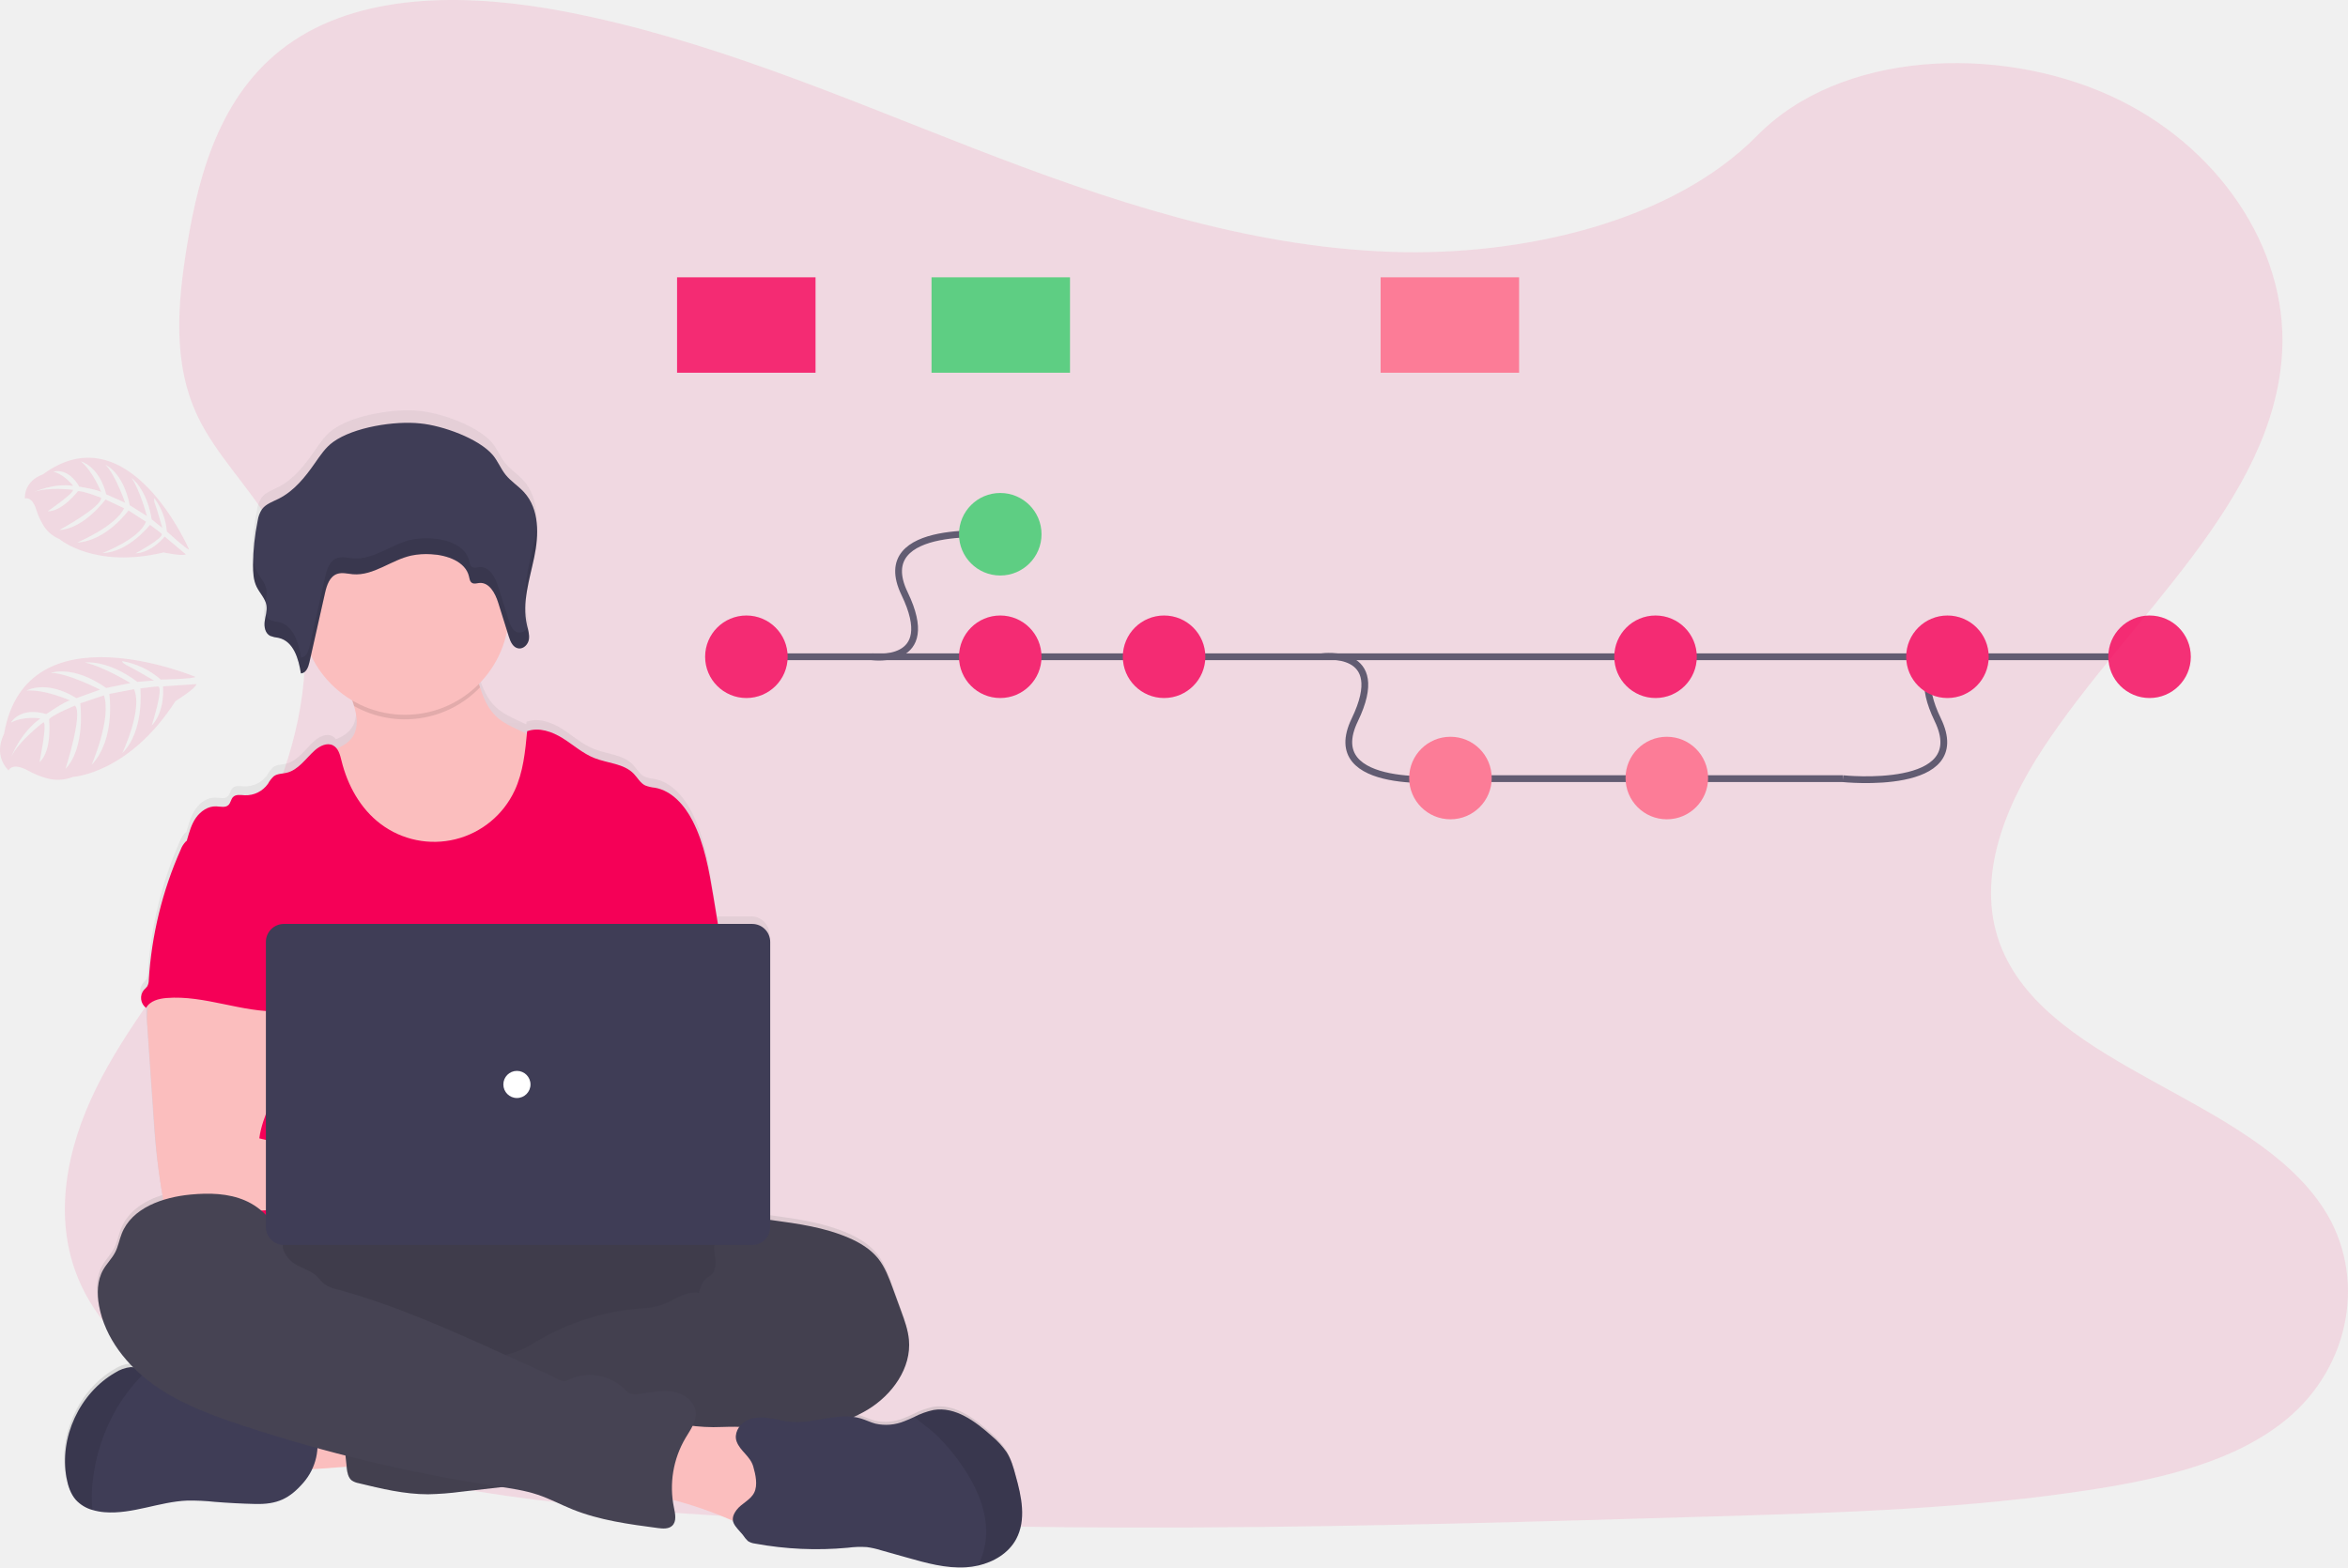
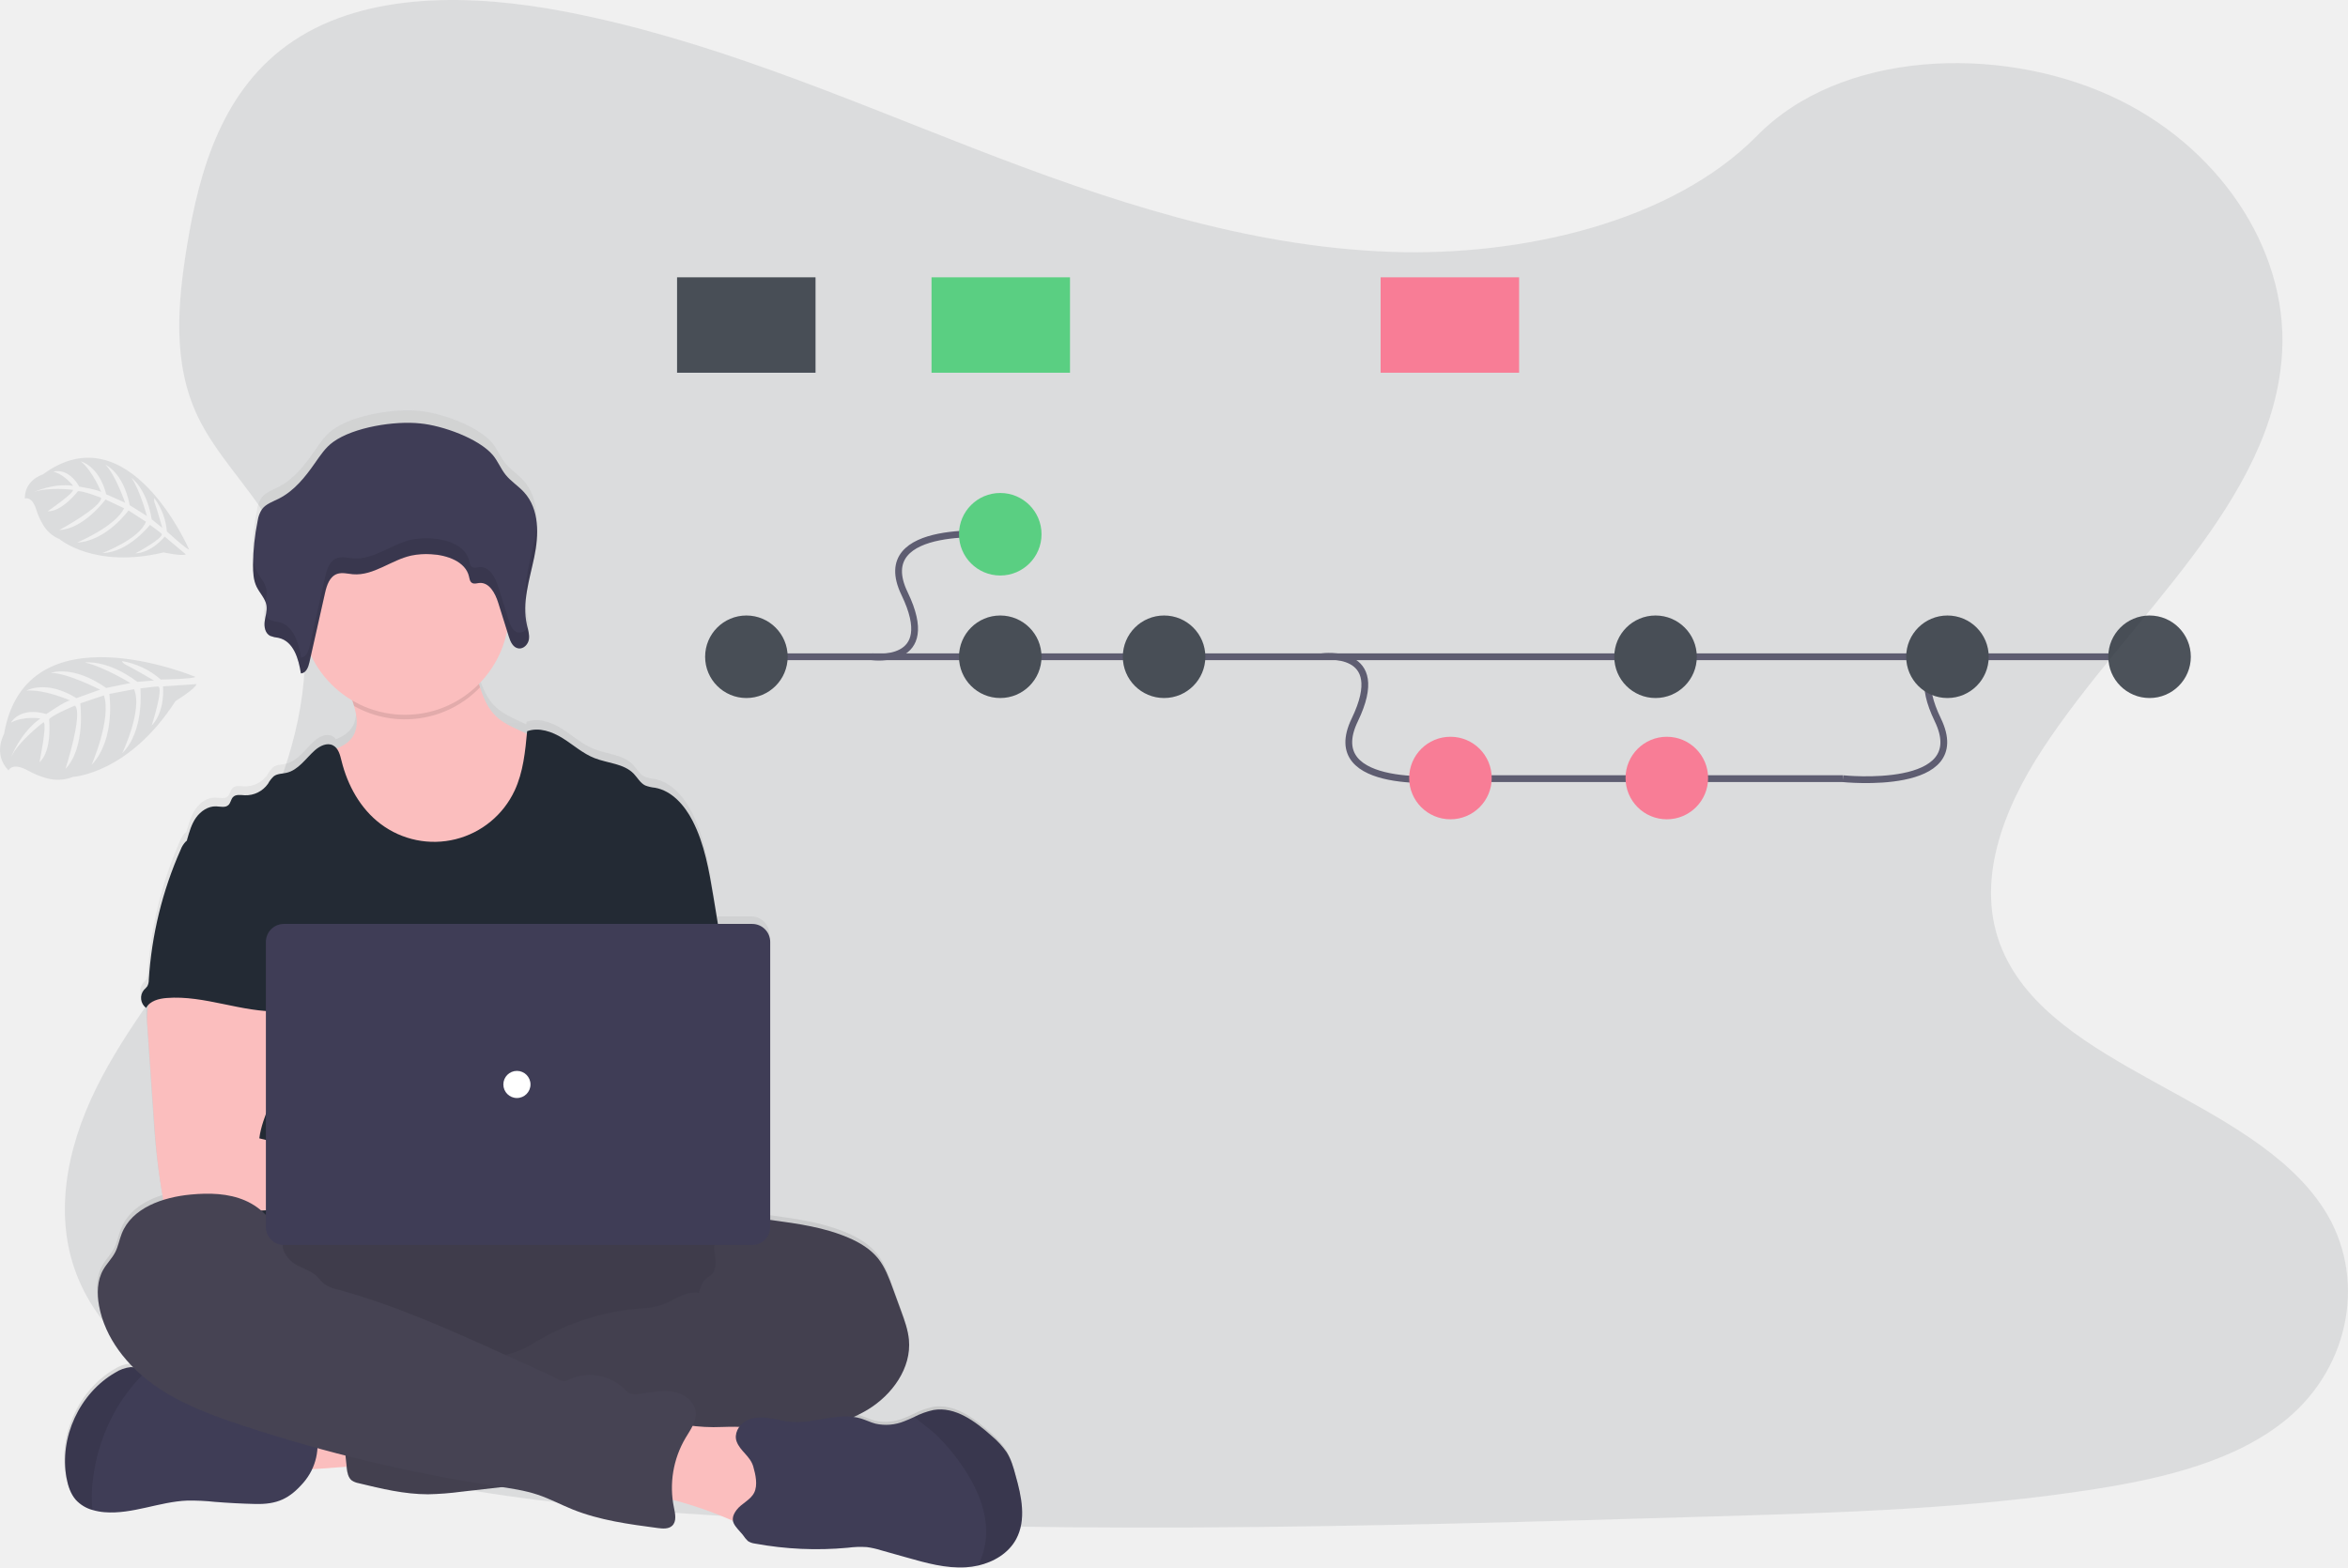
<svg xmlns="http://www.w3.org/2000/svg" id="b543c902-2711-464d-9f40-b15eb324e31e" data-name="Layer 1" width="1038.23" height="693.31" viewBox="0 0 1038.23 693.31">
  <defs>
    <linearGradient id="be976a09-f639-4984-bf14-ee296c482822" x1="320.96" y1="796.01" x2="320.96" y2="284.81" gradientUnits="userSpaceOnUse">
      <stop offset="0" stop-color="gray" stop-opacity="0.25" />
      <stop offset="0.54" stop-color="gray" stop-opacity="0.12" />
      <stop offset="1" stop-color="gray" stop-opacity="0.1" />
    </linearGradient>
  </defs>
-   <path d="M696.13,214.75c-64.72-2.25-126.36-23.14-185.23-46s-117.16-48.19-180.33-60.3c-40.63-7.79-87.09-8.89-119.83,12.89-31.5,21-41.68,57.15-47.16,90.72-4.11,25.27-6.54,51.85,4.75,75.5,7.83,16.42,21.74,30.22,31.36,45.95,33.46,54.72,9.81,122.2-26.46,175.63-17,25.06-36.74,49-49.87,75.66s-19.2,57.25-7.72,84.47c11.39,27,38.52,47.24,67.9,61.49,59.69,28.94,130,37.23,198.62,41.92,151.82,10.39,304.46,5.89,456.68,1.39,56.34-1.67,112.92-3.36,168.34-12.07,30.78-4.84,62.56-12.52,84.9-31,28.36-23.53,35.39-63.38,16.39-92.88-31.88-49.49-120-61.79-142.31-114.9-12.27-29.23.33-61.8,18.15-88.91,38.24-58.17,102.33-109.19,105.71-175.68,2.32-45.66-28.49-91.39-76.13-113-49.94-22.65-119.18-19.8-156,17.69C819.93,201.88,753.27,216.73,696.13,214.75Z" transform="translate(-80.89 -103.35)" fill="#f50057" opacity="0.1" />
+   <path d="M696.13,214.75c-64.72-2.25-126.36-23.14-185.23-46s-117.16-48.19-180.33-60.3c-40.63-7.79-87.09-8.89-119.83,12.89-31.5,21-41.68,57.15-47.16,90.72-4.11,25.27-6.54,51.85,4.75,75.5,7.83,16.42,21.74,30.22,31.36,45.95,33.46,54.72,9.81,122.2-26.46,175.63-17,25.06-36.74,49-49.87,75.66s-19.2,57.25-7.72,84.47c11.39,27,38.52,47.24,67.9,61.49,59.69,28.94,130,37.23,198.62,41.92,151.82,10.39,304.46,5.89,456.68,1.39,56.34-1.67,112.92-3.36,168.34-12.07,30.78-4.84,62.56-12.52,84.9-31,28.36-23.53,35.39-63.38,16.39-92.88-31.88-49.49-120-61.79-142.31-114.9-12.27-29.23.33-61.8,18.15-88.91,38.24-58.17,102.33-109.19,105.71-175.68,2.32-45.66-28.49-91.39-76.13-113-49.94-22.65-119.18-19.8-156,17.69C819.93,201.88,753.27,216.73,696.13,214.75Z" transform="translate(-80.89 -103.35)" fill="#232a34" opacity="0.1" />
  <path d="M529.62,754.84c-1-3.62-2-7.28-4-10.43a36.53,36.53,0,0,0-6.55-7.17c-7.25-6.58-16.15-13.26-25.76-11.6a34.39,34.39,0,0,0-8.54,3.12c-1.4.65-2.81,1.3-4.25,1.85a21.17,21.17,0,0,1-12.82,1.12c-2.2-.59-4.25-1.65-6.42-2.31a20.35,20.35,0,0,0-3.15-.68,53.64,53.64,0,0,0,6.09-3.21C475,718.93,483.6,707,482.4,694.24c-.41-4.29-1.88-8.4-3.34-12.45l-3.84-10.62c-1.66-4.6-3.38-9.29-6.41-13.11-3.37-4.26-8.17-7.15-13.13-9.3-10.65-4.63-22.29-6.26-33.78-7.84l-.8-.11V516.68a8,8,0,0,0-8-8H398q-1-6.12-2-12.22c-1.9-11.61-3.87-23.43-9.22-33.88-3.5-6.84-9.07-13.37-16.58-14.71a16.08,16.08,0,0,1-4.31-1c-2.2-1.08-3.4-3.48-5.09-5.25-4.36-4.57-11.45-4.64-17.29-7-5.16-2.05-9.38-5.91-14.08-8.88s-10.54-5.08-15.74-3.15c0,.38-.07.76-.11,1.13l-3.34-1.54c-3.6-1.67-7.27-3.38-10.16-6.12-3.71-3.5-5.69-8.14-7.23-13.07-.16-.51-.31-1-.47-1.55a46.43,46.43,0,0,0,12.44-23.75l.81,2.63a17.45,17.45,0,0,0,.64,1.74,6.86,6.86,0,0,0,2,2.83,3.55,3.55,0,0,0,.84.49,3.5,3.5,0,0,0,.86.22,3.2,3.2,0,0,0,1.24-.09,4.73,4.73,0,0,0,3-2.78,6,6,0,0,0,.35-1.22,6.31,6.31,0,0,0,.07-.76c0-.08,0-.16,0-.24s0-.35,0-.52,0-.18,0-.28,0-.33-.05-.5l0-.26c0-.2-.06-.4-.1-.59s0-.11,0-.16c-.05-.25-.11-.51-.16-.76,0-.06,0-.13,0-.19s-.09-.41-.14-.62-.07-.27-.1-.41l0-.06h0c-.1-.4-.19-.79-.28-1.19a34.38,34.38,0,0,1-.55-10.56,113.08,113.08,0,0,1,2.86-15.35l.21-.91c.08-.35.16-.7.23-1.06.16-.72.32-1.44.47-2.17v0l.36-1.84.27-1.64,0-.21A47.41,47.41,0,0,0,318,330h0c-.46-5.23-2.08-10.18-5.63-14.12-2.51-2.79-5.82-4.85-8.15-7.78-2.18-2.74-3.41-6.12-5.67-8.81-6.24-7.45-22.26-13.19-32.09-14.19-11.26-1.14-29.45,1.74-38.53,8.39-3.36,2.45-5.66,6-8,9.36-4.3,6.25-9.18,12.49-16.07,16-2.6,1.32-5.58,2.32-7.31,4.62a12.49,12.49,0,0,0-1.95,5.18,102.71,102.71,0,0,0-2.06,19.78h0c0,.83,0,1.66,0,2.5a18.23,18.23,0,0,0,1.56,7.23c.16.34.34.67.53,1l.12.21a39.78,39.78,0,0,1,3.2,5.45,7.22,7.22,0,0,1,.49,1.66,12.24,12.24,0,0,1-.28,4.38h0c0,.22-.09.44-.13.66l-.09.43c0,.15,0,.3-.08.44-.08.43-.15.86-.21,1.28h0a9,9,0,0,0,.22,3.46,4.55,4.55,0,0,0,2.22,3,6.5,6.5,0,0,0,1.8.56c.63.11,1.27.18,1.89.32a9.33,9.33,0,0,1,2.29.85A9.22,9.22,0,0,1,208,383.1a11,11,0,0,1,.83.84,14,14,0,0,1,1.42,1.94q.32.53.6,1.08a24.67,24.67,0,0,1,1.71,4.52c.26.93.48,1.87.67,2.81.09.42.17.84.24,1.25s.14.83.2,1.24h0a2.91,2.91,0,0,0,.8-.16c1.47-.53,2.29-2.24,2.75-3.9.08-.28.15-.55.21-.82.23-1,.47-2.1.7-3.15a46.37,46.37,0,0,0,18.25,20.1c.28.83.55,1.65.79,2.49,1.31,4.53,1.94,9.27-.33,13.23-1.62,2.81-4.34,4.54-7.38,5.74a4.88,4.88,0,0,0-1.65-1.4c-2.63-1.32-5.79.28-8,2.25-4,3.62-7.26,8.81-12.52,10-1.9.44-4,.35-5.58,1.51a13,13,0,0,0-2.59,3.4,11.92,11.92,0,0,1-10.23,5.1c-1.83-.09-4-.51-5.25.83-.93,1-1,2.58-2,3.53-1.34,1.32-3.54.68-5.41.6-3.56-.15-6.87,2.15-8.9,5.1s-3,6.48-4,10l0,.06a7.15,7.15,0,0,0-.73.61,10.55,10.55,0,0,0-2.21,3.58,170.87,170.87,0,0,0-14.1,58.18,6,6,0,0,1-.64,2.82,13.87,13.87,0,0,1-1.47,1.6,5.61,5.61,0,0,0,.93,8,6.3,6.3,0,0,1,1.07-1.42c-.11.46-.21.91-.28,1.32a35.49,35.49,0,0,0-.11,8.8q1.42,20.84,2.87,41.65c.27,3.93.54,7.85.9,11.77q1.05,11.38,3,22.67c.06.34.13.69.22,1-8.15,2.59-15.4,7.27-18.45,15.08-1.06,2.7-1.54,5.64-2.84,8.23-1.43,2.84-3.78,5.11-5.34,7.89-2.69,4.78-2.81,10.64-1.83,16,1.89,10.45,7.54,19.79,15,27.39-.33,0-.67,0-1,0a15.64,15.64,0,0,0-6.83,2.45c-15.78,9.22-24.8,29-21.51,47.06.65,3.53,1.78,7.11,4.14,9.8a15.51,15.51,0,0,0,7.28,4.46,25.29,25.29,0,0,0,5.37,1c12.3,1,24.21-4.7,36.54-5.18a98,98,0,0,1,12.23.57q8.91.74,17.85.94c9.69.23,15.14-2.35,21.32-9.59a26.1,26.1,0,0,0,3.77-5.94c5.26-.3,11.07-.76,15.27-1.1l.06.58c.23,2,.58,4.3,2.18,5.56a7.61,7.61,0,0,0,3,1.23c10.1,2.48,20.32,5,30.72,5a129.71,129.71,0,0,0,14.59-1.12l18.27-2.11a91,91,0,0,1,15.7,3.42c5.28,1.79,10.21,4.45,15.37,6.56,12,4.86,24.9,6.6,37.68,8.3,2.18.29,4.68.49,6.29-1,2.08-2,1.39-5.34.8-8.14-.24-1.15-.42-2.3-.56-3.46a175.25,175.25,0,0,1,25.24,8.76l1.43.63c.42,2.18,2.43,3.92,4.36,6.27a16,16,0,0,0,2.21,2.74,7.37,7.37,0,0,0,3.17,1.14,147.82,147.82,0,0,0,40.93,1.85,41.86,41.86,0,0,1,8.44-.29,36.58,36.58,0,0,1,6.1,1.37l11.57,3.32c8.53,2.44,17.26,4.91,26.11,4.36a33.4,33.4,0,0,0,5.33-.77c7-1.62,13.52-5.53,16.88-11.82C534.37,774.76,532.18,764.24,529.62,754.84Z" transform="translate(-80.89 -103.35)" fill="url(#be976a09-f639-4984-bf14-ee296c482822)" />
  <path d="M205.91,752.89c-2.11-4.8-4.11-10.32-2-15.12a12.85,12.85,0,0,1,6.65-6.25,32,32,0,0,1,9-2.22,125.61,125.61,0,0,1,29.26-.4c.71,5.62-.79,11.32-2.08,16.75-1.17,5-1.84,5.74-7,6C236.4,751.83,206.7,754.66,205.91,752.89Z" transform="translate(-80.89 -103.35)" fill="#fbbebe" />
  <ellipse cx="214.07" cy="577.16" rx="143" ry="40" fill="#464353" />
  <ellipse cx="214.07" cy="577.16" rx="143" ry="40" opacity="0.1" />
  <path d="M320.6,469.35a44.49,44.49,0,0,1-22.94,20.84,57.58,57.58,0,0,1-18.21,3.46c-6.79.31-13.72-.13-20.1-2.45-8.56-3.1-15.67-9.44-21-16.83s-9-15.83-12.19-24.34c-1.68-4.43-3.28-9.15-2.49-13.83,5.15-1.17,10.79-2.89,13.45-7.46,2.27-3.92,1.64-8.62.33-13.1-.37-1.27-.8-2.53-1.23-3.74-1-2.9-4.45-8.41-2-10.89,1.53-1.57,7.94-2.37,10.15-3.39,6.81-3.14,13.09-7.68,20.57-9.17,6.47-1.29,13.15-.08,19.61,1.26a6.45,6.45,0,0,1,2.42.87,5.82,5.82,0,0,1,1.8,2.7c1.84,4.48,2.92,9.43,4.4,14.1,1.54,4.89,3.52,9.48,7.23,12.95,2.89,2.71,6.57,4.41,10.17,6.06l8.86,4.06a11.65,11.65,0,0,1,4.19,2.71,10.61,10.61,0,0,1,2,5.44A50.82,50.82,0,0,1,320.6,469.35Z" transform="translate(-80.89 -103.35)" fill="#fbbebe" />
  <path d="M293.13,407.38a46,46,0,0,1-55.67,8.26c-.37-1.27-.8-2.53-1.23-3.74-1-2.9-4.45-8.41-2-10.89,1.53-1.57,7.94-2.37,10.15-3.39,6.81-3.14,13.09-7.68,20.57-9.17,6.47-1.29,13.15-.08,19.61,1.26a6.45,6.45,0,0,1,2.42.87,5.82,5.82,0,0,1,1.8,2.7C290.57,397.76,291.65,402.71,293.13,407.38Z" transform="translate(-80.89 -103.35)" opacity="0.1" />
  <circle cx="179.07" cy="270.16" r="46" fill="#fbbebe" />
-   <path d="M400.11,522.8l-3.78-22.9c-1.91-11.49-3.88-23.2-9.22-33.55-3.51-6.78-9.08-13.24-16.59-14.58a16.05,16.05,0,0,1-4.32-1c-2.2-1.06-3.4-3.44-5.09-5.2-4.36-4.52-11.46-4.59-17.3-6.89-5.16-2-9.38-5.85-14.08-8.79s-10.55-5-15.75-3.12c-.84,8.95-1.73,18.1-5.53,26.25a39.28,39.28,0,0,1-59.26,14.76c-8.91-6.71-14.62-17.06-17.28-27.89-.65-2.64-1.39-5.67-3.82-6.88-2.63-1.32-5.79.28-8,2.22-4,3.59-7.27,8.73-12.53,9.94-1.9.44-4,.35-5.58,1.5a12.7,12.7,0,0,0-2.6,3.37,12,12,0,0,1-10.23,5.06c-1.83-.09-4-.51-5.25.82-.93,1-1,2.56-2,3.49-1.35,1.31-3.54.67-5.42.6-3.56-.15-6.87,2.13-8.91,5s-3,6.42-4,9.86c10.93,24.34,20.93,48.71,31.86,73.05a6.23,6.23,0,0,1,.79,3,7.31,7.31,0,0,1-1.36,3c-5.36,8.61-5.19,19.44-4.6,29.56s1.31,20.81-3.21,29.88c-1.23,2.49-2.83,4.77-4,7.26-2.74,5.64-3.73,23.68-2.13,29.74H407c-4.31-11.85-2.67-35.63-1.77-48.21.63-8.8-1-17.59-1.7-26.39C402,557.79,403.08,540.74,400.11,522.8Z" transform="translate(-80.89 -103.35)" fill="#f50057" />
+   <path d="M400.11,522.8l-3.78-22.9c-1.91-11.49-3.88-23.2-9.22-33.55-3.51-6.78-9.08-13.24-16.59-14.58a16.05,16.05,0,0,1-4.32-1c-2.2-1.06-3.4-3.44-5.09-5.2-4.36-4.52-11.46-4.59-17.3-6.89-5.16-2-9.38-5.85-14.08-8.79s-10.55-5-15.75-3.12c-.84,8.95-1.73,18.1-5.53,26.25a39.28,39.28,0,0,1-59.26,14.76c-8.91-6.71-14.62-17.06-17.28-27.89-.65-2.64-1.39-5.67-3.82-6.88-2.63-1.32-5.79.28-8,2.22-4,3.59-7.27,8.73-12.53,9.94-1.9.44-4,.35-5.58,1.5a12.7,12.7,0,0,0-2.6,3.37,12,12,0,0,1-10.23,5.06c-1.83-.09-4-.51-5.25.82-.93,1-1,2.56-2,3.49-1.35,1.31-3.54.67-5.42.6-3.56-.15-6.87,2.13-8.91,5s-3,6.42-4,9.86c10.93,24.34,20.93,48.71,31.86,73.05a6.23,6.23,0,0,1,.79,3,7.31,7.31,0,0,1-1.36,3c-5.36,8.61-5.19,19.44-4.6,29.56s1.31,20.81-3.21,29.88c-1.23,2.49-2.83,4.77-4,7.26-2.74,5.64-3.73,23.68-2.13,29.74H407c-4.31-11.85-2.67-35.63-1.77-48.21.63-8.8-1-17.59-1.7-26.39C402,557.79,403.08,540.74,400.11,522.8Z" transform="translate(-80.89 -103.35)" fill="#232a34" />
  <path d="M146.25,549a35.4,35.4,0,0,0-.12,8.73L149,599c.27,3.89.54,7.77.9,11.65.69,7.53,1.72,15,3,22.46A4,4,0,0,0,157,637c12.65,2.68,25.72,2.57,38.63,1.84,19.7-1.1,39.37-3.61,59.1-3.18,5.08.11,11,0,14.08-4s1.29-10.47-2.73-13.7-9.48-4-14.64-4c-6.83-.07-13.66.9-20.47.5-6.25-.37-12.36-1.88-18.42-3.39l-17-4.23c.65-5.15,2.61-10,4.47-14.89,3.34-8.67,6.46-17.63,6.52-26.92s-3.44-19.06-11.05-24.38c-6.26-4.37-14.32-5.18-21.95-5-5.55.16-15.14-1.17-20.21,1C149.32,538.41,147,545.07,146.25,549Z" transform="translate(-80.89 -103.35)" fill="#fbbebe" />
  <path d="M411.68,643.36c3.33-1.27,7-.81,10.57-.33,11.49,1.57,23.15,3.18,33.8,7.77,5,2.14,9.76,5,13.14,9.21,3,3.79,4.75,8.43,6.41,13l3.84,10.52c1.46,4,2.94,8.08,3.35,12.33,1.2,12.59-7.41,24.46-18.24,31s-23.58,8.87-36,11.31-24.89,5.14-37.26,8a150,150,0,0,1-17.53,3.45c-13.24,1.5-27.08-.71-39.66,3.67-5,1.75-9.91,4.35-15.1,5.56a93.93,93.93,0,0,1-10.44,1.59l-23.81,2.72a129.89,129.89,0,0,1-14.6,1.12c-10.4,0-20.63-2.46-30.73-4.92a7.77,7.77,0,0,1-3-1.21c-1.6-1.26-1.95-3.49-2.18-5.51q-1.53-13.41-2.68-26.85c-.24-2.91-.42-6.06,1.17-8.51,2-3,5.9-3.94,9.46-4.52a246.88,246.88,0,0,1,45.68-3.17c5.81-5.81,15.39-5.84,23-9a68.39,68.39,0,0,0,8.11-4.41,106,106,0,0,1,44.53-14.07,41.45,41.45,0,0,0,9.11-1.3c5.89-1.83,11.26-6.81,17.31-5.59.75-2.07,1.27-4.84,3-6.26.86-.73,1.92-1.22,2.71-2,1.67-1.69,1.82-4.35,1.57-6.71s-.81-4.78-.2-7.08a9.79,9.79,0,0,1,1.11-2.47C401.12,645.52,405.65,642.86,411.68,643.36Z" transform="translate(-80.89 -103.35)" fill="#464353" />
  <path d="M411.68,643.36c3.33-1.27,7-.81,10.57-.33,11.49,1.57,23.15,3.18,33.8,7.77,5,2.14,9.76,5,13.14,9.21,3,3.79,4.75,8.43,6.41,13l3.84,10.52c1.46,4,2.94,8.08,3.35,12.33,1.2,12.59-7.41,24.46-18.24,31s-23.58,8.87-36,11.31-24.89,5.14-37.26,8a150,150,0,0,1-17.53,3.45c-13.24,1.5-27.08-.71-39.66,3.67-5,1.75-9.91,4.35-15.1,5.56a93.93,93.93,0,0,1-10.44,1.59l-23.81,2.72a129.89,129.89,0,0,1-14.6,1.12c-10.4,0-20.63-2.46-30.73-4.92a7.77,7.77,0,0,1-3-1.21c-1.6-1.26-1.95-3.49-2.18-5.51q-1.53-13.41-2.68-26.85c-.24-2.91-.42-6.06,1.17-8.51,2-3,5.9-3.94,9.46-4.52a246.88,246.88,0,0,1,45.68-3.17c5.81-5.81,15.39-5.84,23-9a68.39,68.39,0,0,0,8.11-4.41,106,106,0,0,1,44.53-14.07,41.45,41.45,0,0,0,9.11-1.3c5.89-1.83,11.26-6.81,17.31-5.59.75-2.07,1.27-4.84,3-6.26.86-.73,1.92-1.22,2.71-2,1.67-1.69,1.82-4.35,1.57-6.71s-.81-4.78-.2-7.08a9.79,9.79,0,0,1,1.11-2.47C401.12,645.52,405.65,642.86,411.68,643.36Z" transform="translate(-80.89 -103.35)" opacity="0.05" />
  <path d="M215.11,759.07c-6.19,7.17-11.64,9.73-21.33,9.5q-8.94-.21-17.86-.93a100.2,100.2,0,0,0-12.24-.57c-12.34.48-24.25,6.13-36.56,5.14a25.92,25.92,0,0,1-5.37-1,15.63,15.63,0,0,1-7.29-4.42c-2.36-2.67-3.49-6.21-4.14-9.71-3.29-17.94,5.73-37.48,21.52-46.61a15.78,15.78,0,0,1,6.84-2.43,16.21,16.21,0,0,1,6.92,1.52l.15.06a52.33,52.33,0,0,1,17.14,11.44,9.66,9.66,0,0,0,2.62,2.11,9,9,0,0,0,3.09.58l13.14.83a31.14,31.14,0,0,1,6.6.91,52.46,52.46,0,0,1,6.94,3c7.07,3.16,14.91,4,22.55,5.22a3.37,3.37,0,0,1,2,.8,3.13,3.13,0,0,1,.62,1.3A25.51,25.51,0,0,1,215.11,759.07Z" transform="translate(-80.89 -103.35)" fill="#3f3d56" />
  <path d="M145.75,709.63a78.9,78.9,0,0,0-13.15,16.44,82.28,82.28,0,0,0-10.74,32.54,60.4,60.4,0,0,0-.11,12.61,15.63,15.63,0,0,1-7.29-4.42c-2.36-2.67-3.49-6.21-4.14-9.71-3.29-17.94,5.73-37.48,21.52-46.61a15.78,15.78,0,0,1,6.84-2.43,16.21,16.21,0,0,1,6.92,1.52Z" transform="translate(-80.89 -103.35)" opacity="0.1" />
  <path d="M400.24,734.51c7.35-.2,15.6-.57,21,4.38,5.15,4.68,5.83,12.4,6.17,19.35l.39,8.07c.12,2.46.22,5-.77,7.28-1.76,4-6.59,5.93-11,5.7s-8.46-2.16-12.49-3.9a175.7,175.7,0,0,0-34-10.71q.57-8.37,1.9-16.66c.61-3.83.71-10.24,3.27-13.42,2.71-3.36,6.24-1.54,9.92-.92A79.63,79.63,0,0,0,400.24,734.51Z" transform="translate(-80.89 -103.35)" fill="#fbbebe" />
  <path d="M206,653.42c0,1-1.57,0-1.71-1.07-1.1-8.09-7.52-14.76-15-18s-16-3.41-24.1-2.64c-12.25,1.16-26,5.85-30.48,17.3-1.06,2.68-1.54,5.58-2.84,8.15-1.44,2.82-3.79,5.07-5.35,7.81-2.69,4.74-2.8,10.55-1.83,15.91,2.61,14.3,12.39,26.53,24.24,35s25.7,13.53,39.51,18.09a685.19,685.19,0,0,0,112,26.75c6.16.93,12.38,1.79,18.28,3.77,5.28,1.77,10.22,4.42,15.38,6.5,12,4.82,24.91,6.54,37.7,8.23,2.18.28,4.68.48,6.29-1,2.08-1.93,1.39-5.29.8-8.06A43.35,43.35,0,0,1,384,739.4c2.14-3.6,4.92-7.29,4.52-11.46-.48-4.86-5.32-8.3-10.14-9.08s-9.72.37-14.56,1c-1.67.22-3.49.36-4.95-.49a9.89,9.89,0,0,1-1.94-1.72,21.93,21.93,0,0,0-25.54-3.57c-1.79,1-4.5-1.23-6.36-2.07L304,702.49c-24.16-10.93-48.44-21.91-74-28.83a15.54,15.54,0,0,1-5.7-2.37c-1.27-1-2.18-2.36-3.35-3.47-2.55-2.41-6.1-3.37-9.16-5.08S205.3,656.85,206,653.42Z" transform="translate(-80.89 -103.35)" fill="#464353" />
  <path d="M530.21,784.11c-3.36,6.23-9.88,10.11-16.88,11.71a33.5,33.5,0,0,1-5.34.76c-8.85.55-17.59-1.9-26.12-4.32L470.29,789a36.55,36.55,0,0,0-6.1-1.36,41.86,41.86,0,0,0-8.44.29,149.59,149.59,0,0,1-41-1.84,7.23,7.23,0,0,1-3.17-1.13,15.75,15.75,0,0,1-2.21-2.71c-3.15-3.79-6.54-6-2.81-11,2.15-2.9,6.14-4.35,7.81-7.68s.6-8.06-.39-11.5c-1.35-4.75-5.79-6.8-7.38-11.16-1.19-3.29.81-7.11,3.82-8.9s6.73-1.93,10.2-1.47,6.87,1.44,10.36,1.71c10.26.82,20.75-4.47,30.6-1.49,2.17.66,4.22,1.71,6.42,2.29a21.35,21.35,0,0,0,12.83-1.11c1.44-.54,2.85-1.19,4.25-1.83a34.23,34.23,0,0,1,8.55-3.09c9.61-1.65,18.52,5,25.77,11.49a36.44,36.44,0,0,1,6.55,7.1c2,3.12,3.06,6.75,4,10.33C532.6,765.19,534.79,775.61,530.21,784.11Z" transform="translate(-80.89 -103.35)" fill="#3f3d56" />
  <path d="M530.21,784.11c-3.36,6.23-9.88,10.11-16.88,11.71a32.69,32.69,0,0,0,3.55-17.16c-.6-9.51-4.78-18.47-10.11-26.37a93.4,93.4,0,0,0-11.14-13.57c-3.18-3.2-7.09-5.74-10.51-8.67a34.23,34.23,0,0,1,8.55-3.09c9.61-1.65,18.52,5,25.77,11.49a36.44,36.44,0,0,1,6.55,7.1c2,3.12,3.06,6.75,4,10.33C532.6,765.19,534.79,775.61,530.21,784.11Z" transform="translate(-80.89 -103.35)" opacity="0.1" />
-   <path d="M163,475.61a10.35,10.35,0,0,0-2.22,3.55,167.86,167.86,0,0,0-14.1,57.62,5.76,5.76,0,0,1-.65,2.79,12.21,12.21,0,0,1-1.47,1.59,5.52,5.52,0,0,0,.94,8c1.65-3.11,5.6-4.12,9.11-4.39,16.81-1.33,33.23,6.49,50.09,5.9-1.19-4.11-2.9-8.06-3.87-12.22-4.29-18.47,6.41-38.58-.15-56.37-1.31-3.56-3.5-7.06-6.95-8.62a18.51,18.51,0,0,0-4.45-1.18c-4.26-.77-12.74-4.06-16.86-2.74-1.52.49-2.12,1.92-3.38,2.78C167.13,473.55,164.59,474,163,475.61Z" transform="translate(-80.89 -103.35)" fill="#f50057" />
+   <path d="M163,475.61a10.35,10.35,0,0,0-2.22,3.55,167.86,167.86,0,0,0-14.1,57.62,5.76,5.76,0,0,1-.65,2.79,12.21,12.21,0,0,1-1.47,1.59,5.52,5.52,0,0,0,.94,8c1.65-3.11,5.6-4.12,9.11-4.39,16.81-1.33,33.23,6.49,50.09,5.9-1.19-4.11-2.9-8.06-3.87-12.22-4.29-18.47,6.41-38.58-.15-56.37-1.31-3.56-3.5-7.06-6.95-8.62a18.51,18.51,0,0,0-4.45-1.18c-4.26-.77-12.74-4.06-16.86-2.74-1.52.49-2.12,1.92-3.38,2.78C167.13,473.55,164.59,474,163,475.61Z" transform="translate(-80.89 -103.35)" fill="#232a34" />
  <rect x="117.57" y="408.66" width="223" height="142" rx="7.97" fill="#3f3d56" />
  <circle cx="228.57" cy="479.66" r="6" fill="#fff" />
  <path d="M228.18,298.85c-3.36,2.43-5.66,5.92-8,9.27-4.31,6.19-9.19,12.37-16.08,15.82-2.61,1.31-5.59,2.3-7.32,4.58a12.34,12.34,0,0,0-1.95,5.13,101.65,101.65,0,0,0-2.06,19.6c0,3.28.14,6.66,1.59,9.64,1.37,2.8,3.84,5.17,4.35,8.22.39,2.38-.49,4.75-.8,7.14s.23,5.22,2.44,6.36a14.79,14.79,0,0,0,3.7.87c6.65,1.48,8.88,9.28,9.89,15.73,2.26-.13,3.28-2.72,3.75-4.83l6.93-30.81c.75-3.34,2-7.21,5.33-8.38,2.23-.77,4.67-.05,7,.15,9.15.75,16.89-6.32,25.84-8.27a33,33,0,0,1,8.71-.58c7.06.35,15.27,3.25,16.77,9.84.25,1.07.4,2.35,1.4,2.88s2.05.08,3.1,0c4.48-.45,7.12,4.59,8.41,8.71l4.7,15c.7,2.27,1.88,4.94,4.34,5.23,2.27.28,4.2-1.87,4.54-4s-.4-4.34-.89-6.48c-2.21-9.85,1.17-19.93,3.23-29.8s2.43-21.21-4.48-28.81c-2.51-2.75-5.81-4.8-8.15-7.7-2.18-2.72-3.41-6.06-5.67-8.73-6.25-7.37-22.28-13.06-32.11-14C255.46,289.41,237.26,292.26,228.18,298.85Z" transform="translate(-80.89 -103.35)" fill="#3f3d56" />
  <g opacity="0.1">
    <path d="M310.26,383.15c-2.46-.3-3.64-3-4.34-5.23q-2.35-7.51-4.7-15c-1.29-4.13-3.93-9.17-8.41-8.71-1.05.11-2.18.52-3.1,0s-1.15-1.81-1.4-2.88c-1.5-6.6-9.71-9.49-16.77-9.84a33.43,33.43,0,0,0-8.71.57c-8.95,2-16.69,9-25.84,8.27-2.36-.19-4.8-.91-7-.14-3.37,1.16-4.58,5-5.33,8.38l-6.93,30.8c-.47,2.12-1.49,4.71-3.75,4.83-1-6.44-3.24-14.24-9.89-15.72a15.72,15.72,0,0,1-3.7-.87,4.34,4.34,0,0,1-1.93-2.15c-.18.93-.39,1.86-.51,2.79-.3,2.38.23,5.22,2.44,6.36a14.79,14.79,0,0,0,3.7.87c6.65,1.48,8.88,9.28,9.89,15.73,2.26-.13,3.28-2.72,3.75-4.83l6.93-30.81c.75-3.34,2-7.21,5.33-8.38,2.23-.77,4.67-.05,7,.15,9.15.75,16.89-6.32,25.84-8.27a33,33,0,0,1,8.71-.58c7.06.35,15.27,3.25,16.77,9.84.25,1.07.4,2.35,1.4,2.88s2.05.08,3.1,0c4.48-.45,7.12,4.59,8.41,8.71q2.34,7.51,4.7,15c.7,2.27,1.88,4.94,4.34,5.23,2.27.28,4.2-1.87,4.54-4a13.58,13.58,0,0,0-.6-5.31A4.13,4.13,0,0,1,310.26,383.15Z" transform="translate(-80.89 -103.35)" />
    <path d="M198.72,364.11c-.51-3.05-3-5.42-4.35-8.22a16.45,16.45,0,0,1-1.48-6c0,1.12-.1,2.24-.11,3.37,0,3.28.14,6.66,1.59,9.64,1.11,2.27,2.94,4.27,3.86,6.58A15.06,15.06,0,0,0,198.72,364.11Z" transform="translate(-80.89 -103.35)" />
    <path d="M317.14,342.83c-1.82,8.72-4.66,17.6-3.78,26.34.57-6.45,2.45-12.94,3.78-19.34A51,51,0,0,0,318.3,335,61.14,61.14,0,0,1,317.14,342.83Z" transform="translate(-80.89 -103.35)" />
  </g>
  <g opacity="0.8">
    <line x1="330.04" y1="290.49" x2="955.1" y2="290.49" fill="none" stroke="#3f3d56" stroke-miterlimit="10" stroke-width="3" />
    <path d="M466.46,393.83s29.89,4.15,14.41-27.92,42-26,42-26" transform="translate(-80.89 -103.35)" fill="none" stroke="#3f3d56" stroke-miterlimit="10" stroke-width="3" />
    <path d="M665.53,393.83s29.89-4.14,14.41,27.93,42,26,42,26" transform="translate(-80.89 -103.35)" fill="none" stroke="#3f3d56" stroke-miterlimit="10" stroke-width="3" />
    <path d="M952.16,393.83s-29.9-4.14-14.41,27.93-42,26-42,26" transform="translate(-80.89 -103.35)" fill="none" stroke="#3f3d56" stroke-miterlimit="10" stroke-width="3" />
    <line x1="814.86" y1="344.4" x2="649.93" y2="344.4" fill="none" stroke="#3f3d56" stroke-miterlimit="10" stroke-width="3" />
-     <circle cx="330.04" cy="290.49" r="18.25" fill="#f50057" />
+     <circle cx="330.04" cy="290.49" r="18.25" fill="#232a34" />
    <circle cx="442.29" cy="236.3" r="18.25" fill="#3acc6c" />
-     <circle cx="442.29" cy="290.49" r="18.25" fill="#f50057" />
-     <circle cx="514.73" cy="290.49" r="18.25" fill="#f50057" />
+     <circle cx="442.29" cy="290.49" r="18.25" fill="#232a34" />
+     <circle cx="514.73" cy="290.49" r="18.25" fill="#232a34" />
    <circle cx="641.35" cy="344.13" r="18.25" fill="#ff6584" />
    <circle cx="737.03" cy="344.13" r="18.25" fill="#ff6584" />
-     <circle cx="732.04" cy="290.49" r="18.25" fill="#f50057" />
-     <circle cx="950.48" cy="290.49" r="18.25" fill="#f50057" />
-     <circle cx="861.12" cy="290.49" r="18.25" fill="#f50057" />
-     <rect x="299.38" y="122.66" width="61.23" height="42.2" fill="#f50057" />
+     <circle cx="732.04" cy="290.49" r="18.25" fill="#232a34" />
+     <circle cx="950.48" cy="290.49" r="18.25" fill="#232a34" />
+     <circle cx="861.12" cy="290.49" r="18.25" fill="#232a34" />
+     <rect x="299.38" y="122.66" width="61.23" height="42.2" fill="#232a34" />
    <rect x="411.9" y="122.66" width="61.23" height="42.2" fill="#3acc6c" />
    <rect x="610.48" y="122.66" width="61.23" height="42.2" fill="#ff6584" />
  </g>
  <g opacity="0.1">
-     <path d="M167.24,402.71S92.47,371.27,82.67,428c0,0-5.11,8.84,2,16.14,0,0,1.53-3.92,8.75.13a37.17,37.17,0,0,0,8.16,3.32,18.36,18.36,0,0,0,11.62-.62h0s24.59-1.33,45.27-33.5c0,0,8.87-5.48,9.31-7.54l-14.82,1s1.14,10.85-5,17.36c0,0,5.44-16.84,2.83-17.31-.53-.1-7.83.86-7.83.86s1.89,18.87-8,28.63c0,0,9.18-19.19,5.19-28.29l-10.94,2.11s3,19.85-7.82,31.39c0,0,8.9-20.4,5.46-30.76l-10.47,3.52s2.52,19.41-6.53,29c0,0,7.9-24.61,4.18-28,0,0-9.42,3.82-11.43,6,0,0,1.49,14-4.26,19.05,0,0,3.53-17,1.78-17.7,0,0-10.94,8.24-14.28,15.35,0,0,4.16-10.86,12.91-17,0,0-7.35-1.24-13,1.83,0,0,3.78-7.21,15.65-3.79,0,0,8.79-6.09,10.55-6,0,0-11.23-5-19.34-4.38,0,0,8.7-5,22.08,3.35l10.45-3.77s-14.5-7.43-21.76-7.4c0,0,9.66-3.74,24.47,6.66l10.7-2.18s-12-7.35-20.09-9.06c0,0,9.7-1.54,23.18,8.55l7.31-.61s-8.85-5.22-11.53-6.49-2.56-2.09-2.56-2.09A34.89,34.89,0,0,1,152,403.94S167.18,403.64,167.24,402.71Z" transform="translate(-80.89 -103.35)" fill="#f50057" />
+     <path d="M167.24,402.71S92.47,371.27,82.67,428c0,0-5.11,8.84,2,16.14,0,0,1.53-3.92,8.75.13a37.17,37.17,0,0,0,8.16,3.32,18.36,18.36,0,0,0,11.62-.62h0s24.59-1.33,45.27-33.5c0,0,8.87-5.48,9.31-7.54l-14.82,1s1.14,10.85-5,17.36c0,0,5.44-16.84,2.83-17.31-.53-.1-7.83.86-7.83.86s1.89,18.87-8,28.63c0,0,9.18-19.19,5.19-28.29l-10.94,2.11s3,19.85-7.82,31.39c0,0,8.9-20.4,5.46-30.76l-10.47,3.52s2.52,19.41-6.53,29c0,0,7.9-24.61,4.18-28,0,0-9.42,3.82-11.43,6,0,0,1.49,14-4.26,19.05,0,0,3.53-17,1.78-17.7,0,0-10.94,8.24-14.28,15.35,0,0,4.16-10.86,12.91-17,0,0-7.35-1.24-13,1.83,0,0,3.78-7.21,15.65-3.79,0,0,8.79-6.09,10.55-6,0,0-11.23-5-19.34-4.38,0,0,8.7-5,22.08,3.35l10.45-3.77s-14.5-7.43-21.76-7.4c0,0,9.66-3.74,24.47,6.66l10.7-2.18s-12-7.35-20.09-9.06c0,0,9.7-1.54,23.18,8.55l7.31-.61s-8.85-5.22-11.53-6.49-2.56-2.09-2.56-2.09A34.89,34.89,0,0,1,152,403.94S167.18,403.64,167.24,402.71Z" transform="translate(-80.89 -103.35)" fill="#232a34" />
  </g>
  <g opacity="0.1">
-     <path d="M164.48,346.35S138,285.08,99.85,313.18c0,0-8.06,2.34-8,10.7,0,0,3.14-1.46,5.13,5.07a30.1,30.1,0,0,0,3,6.61,15,15,0,0,0,7.25,6.25h0s15.37,13.22,46,5.89c0,0,8.4,1.79,9.83.83l-9.36-7.87s-5.51,7.1-12.89,7.44c0,0,12.83-6.9,11.55-8.67-.26-.36-5.15-3.94-5.15-3.94s-9.62,12.28-21,12.47c0,0,16.39-6.18,19.2-13.85l-7.7-5S128,342.62,115,343.32c0,0,16.91-7.05,20.77-15.17l-8.23-3.87s-9.56,13-20.37,13.49c0,0,18.72-10.12,18.43-14.25,0,0-7.77-3.1-10.24-2.92,0,0-7.07,9.15-13.38,8.89,0,0,11.79-8.09,11.15-9.5,0,0-11.2-1.34-17.23,1,0,0,8.66-4.08,17.35-2.74,0,0-3.66-4.93-8.75-6.3,0,0,6.36-2.13,11.46,6.65,0,0,8.68,1.4,9.7,2.44,0,0-3.81-9.39-9-13.62,0,0,8,2,11.2,14.57l8.36,3.71s-4.38-12.68-8.72-16.79c0,0,7.87,3.28,10.75,17.9l7.6,4.79s-2.94-11.2-6.77-16.83c0,0,6.64,4.62,8.89,18.29l4.7,3.8s-2.29-8.14-3.16-10.42-.33-2.7-.33-2.7a28.65,28.65,0,0,1,5.49,14.68S163.91,346.86,164.48,346.35Z" transform="translate(-80.89 -103.35)" fill="#f50057" />
+     <path d="M164.48,346.35S138,285.08,99.85,313.18c0,0-8.06,2.34-8,10.7,0,0,3.14-1.46,5.13,5.07a30.1,30.1,0,0,0,3,6.61,15,15,0,0,0,7.25,6.25h0s15.37,13.22,46,5.89c0,0,8.4,1.79,9.83.83l-9.36-7.87s-5.51,7.1-12.89,7.44c0,0,12.83-6.9,11.55-8.67-.26-.36-5.15-3.94-5.15-3.94s-9.62,12.28-21,12.47c0,0,16.39-6.18,19.2-13.85l-7.7-5S128,342.62,115,343.32c0,0,16.91-7.05,20.77-15.17l-8.23-3.87s-9.56,13-20.37,13.49c0,0,18.72-10.12,18.43-14.25,0,0-7.77-3.1-10.24-2.92,0,0-7.07,9.15-13.38,8.89,0,0,11.79-8.09,11.15-9.5,0,0-11.2-1.34-17.23,1,0,0,8.66-4.08,17.35-2.74,0,0-3.66-4.93-8.75-6.3,0,0,6.36-2.13,11.46,6.65,0,0,8.68,1.4,9.7,2.44,0,0-3.81-9.39-9-13.62,0,0,8,2,11.2,14.57l8.36,3.71s-4.38-12.68-8.72-16.79c0,0,7.87,3.28,10.75,17.9l7.6,4.79s-2.94-11.2-6.77-16.83c0,0,6.64,4.62,8.89,18.29l4.7,3.8s-2.29-8.14-3.16-10.42-.33-2.7-.33-2.7a28.65,28.65,0,0,1,5.49,14.68S163.91,346.86,164.48,346.35Z" transform="translate(-80.89 -103.35)" fill="#232a34" />
  </g>
</svg>
